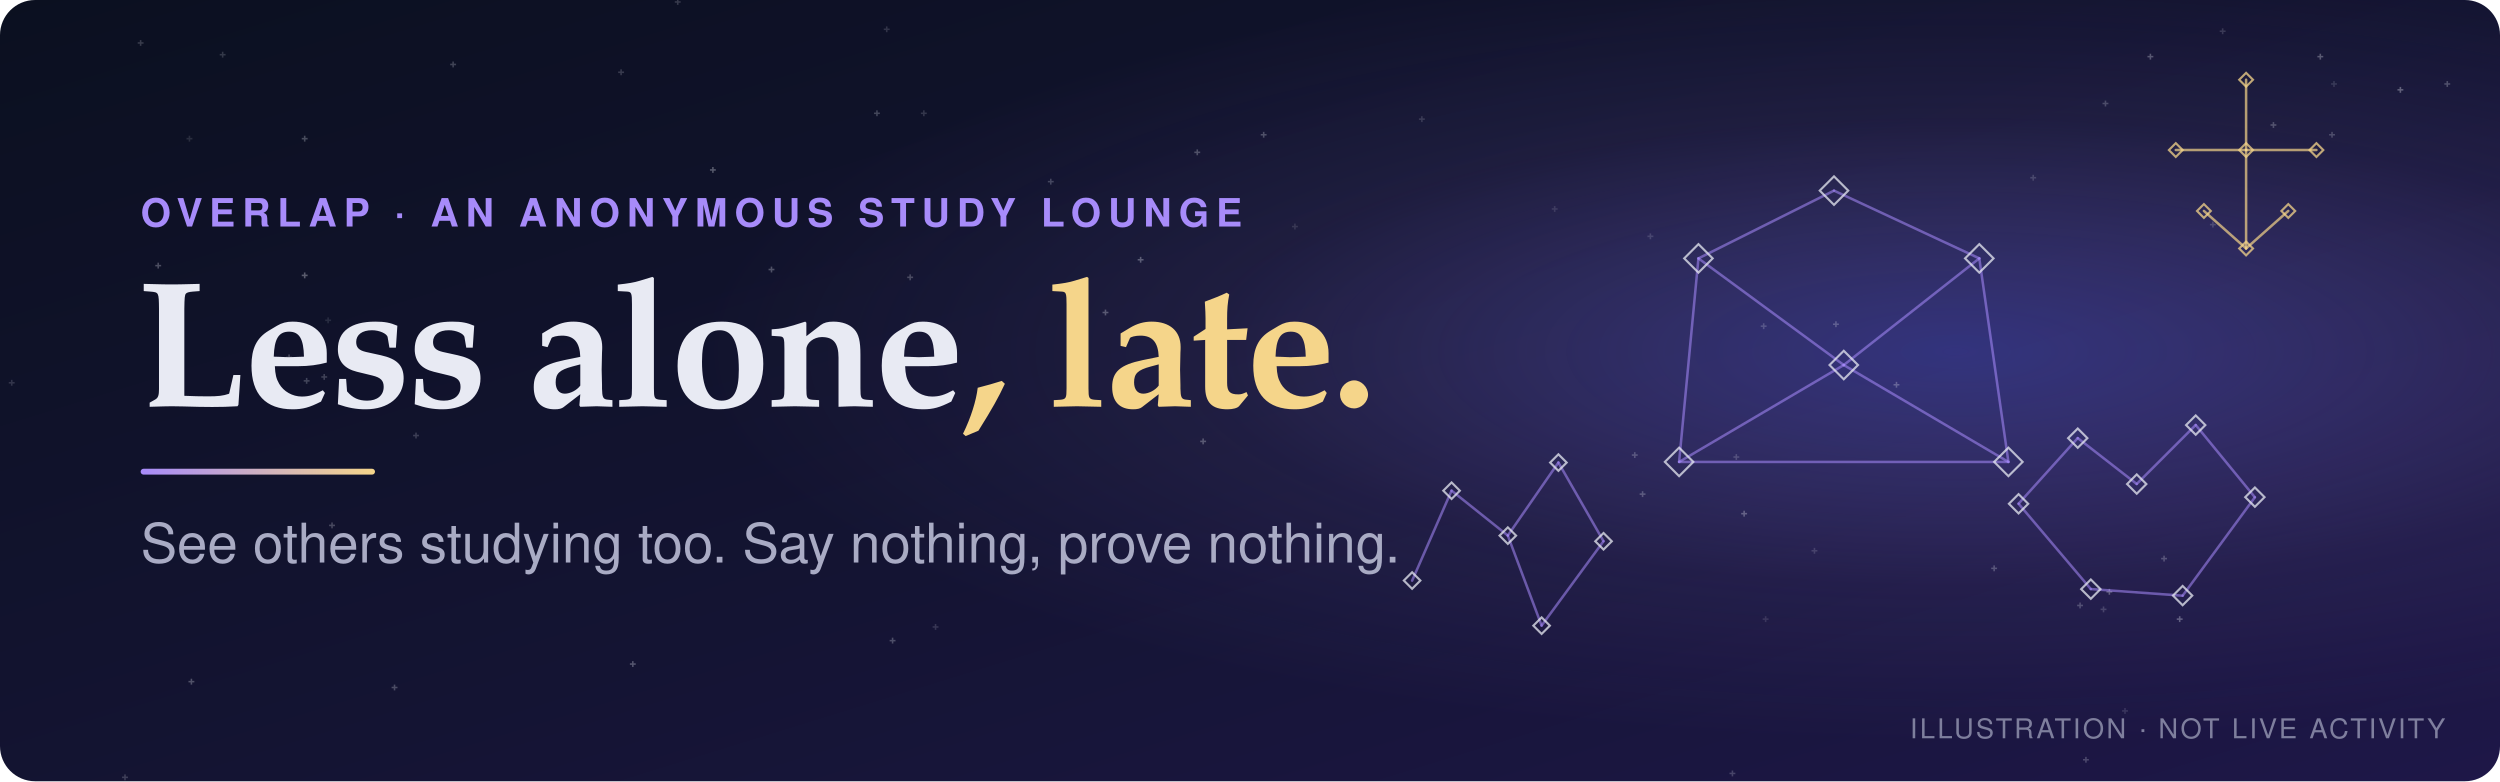
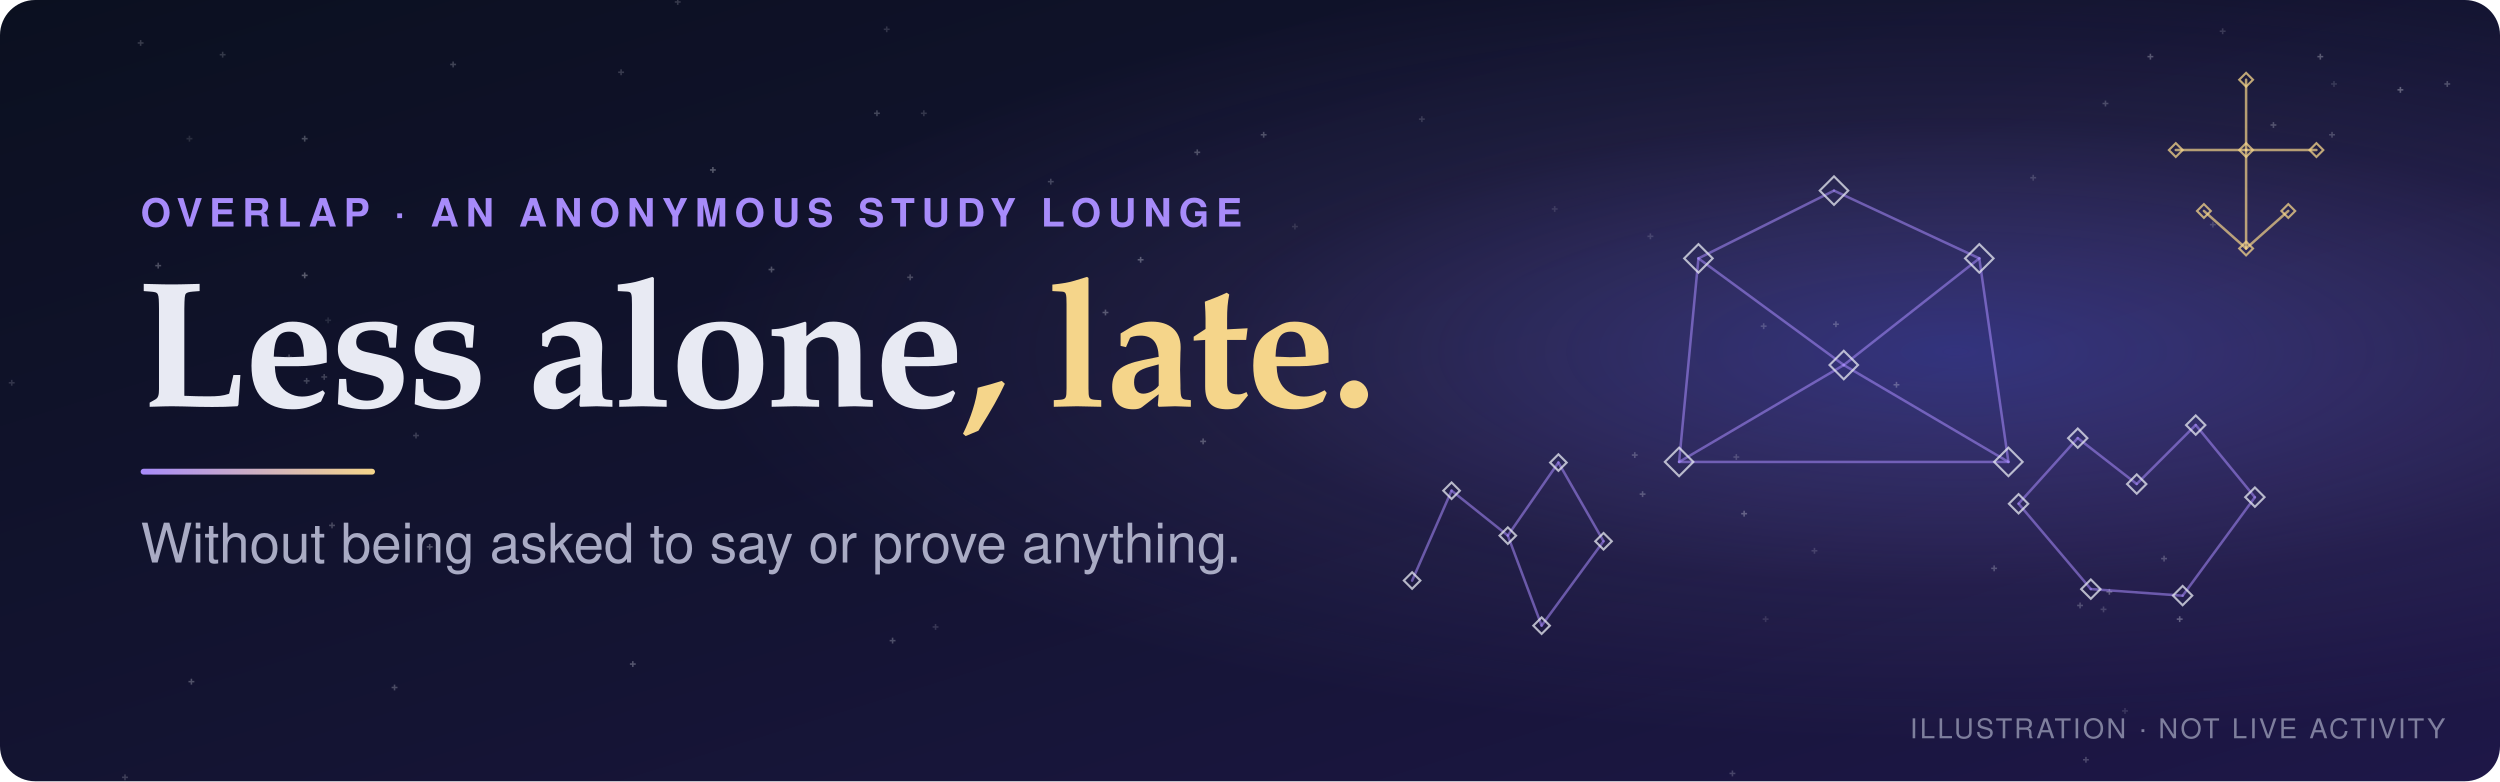
<svg xmlns="http://www.w3.org/2000/svg" viewBox="0 0 1280 400" width="1280" height="400" role="img" aria-labelledby="t d">
  <defs>
    <linearGradient id="bg" x1="0" y1="0" x2="1" y2="1">
      <stop offset="0" stop-color="#0B1020" />
      <stop offset=".55" stop-color="#141433" />
      <stop offset="1" stop-color="#1E1748" />
    </linearGradient>
    <radialGradient id="glow" cx=".78" cy=".45" r=".5">
      <stop offset="0" stop-color="#6366F1" stop-opacity=".38" />
      <stop offset=".6" stop-color="#A78BFA" stop-opacity=".08" />
      <stop offset="1" stop-color="#A78BFA" stop-opacity="0" />
    </radialGradient>
    <linearGradient id="rule" x1="0" x2="1">
      <stop offset="0" stop-color="#A78BFA" />
      <stop offset="1" stop-color="#F5D58A" />
    </linearGradient>
    <clipPath id="frame">
      <rect width="1280" height="100%" rx="18" />
    </clipPath>
  </defs>
  <style>
  .fig .edges { stroke: #A78BFA; stroke-width: 1.3; stroke-opacity: .55; fill: none; stroke-linecap: round; }
  .fig .nodes { fill: none; stroke: #E8EAF3; stroke-width: 1.1; stroke-opacity: .75; }
  .fig.warm .edges { stroke: #F5D58A; stroke-opacity: .7; }
  .fig.warm .nodes { stroke: #F5D58A; }
  @media (prefers-reduced-motion: no-preference) {
    .drift { animation: drift 18s ease-in-out infinite alternate; transform-box: fill-box; transform-origin: center; }
    .drift2 { animation: drift 24s ease-in-out -6s infinite alternate; transform-box: fill-box; transform-origin: center; }
    .pulse { animation: pulse 6s ease-in-out infinite; }
    @keyframes drift { from { transform: translate(0, 0); } to { transform: translate(6px, -4px); } }
    @keyframes pulse { 0%, 100% { opacity: .55; } 50% { opacity: 1; } }
  }
</style>
  <g clip-path="url(#frame)">
    <rect width="1280" height="400" fill="url(#bg)" />
    <rect width="1280" height="400" fill="url(#glow)" />
    <g class="dust" stroke="#E8EAF3" stroke-width="0.8">
      <path d="M940 164.5v3M938.5 166h3" stroke-opacity="0.25" />
      <path d="M232 31.5v3M230.5 33h3" stroke-opacity="0.23" />
      <path d="M98 347.5v3M96.5 349h3" stroke-opacity="0.29" />
      <path d="M1108 284.5v3M1106.5 286h3" stroke-opacity="0.25" />
      <path d="M1078 51.5v3M1076.5 53h3" stroke-opacity="0.23" />
      <path d="M1080 301.5v3M1078.5 303h3" stroke-opacity="0.33" />
      <path d="M904 315.5v3M902.5 317h3" stroke-opacity="0.13" />
      <path d="M971 195.5v3M969.5 197h3" stroke-opacity="0.28" />
      <path d="M1253 41.5v3M1251.5 43h3" stroke-opacity="0.26" />
      <path d="M202 350.5v3M200.5 352h3" stroke-opacity="0.26" />
      <path d="M81 134.5v3M79.5 136h3" stroke-opacity="0.28" />
      <path d="M114 26.5v3M112.5 28h3" stroke-opacity="0.18" />
      <path d="M473 56.5v3M471.5 58h3" stroke-opacity="0.17" />
      <path d="M72 20.5v3M70.5 22h3" stroke-opacity="0.20" />
      <path d="M97 69.5v3M95.5 71h3" stroke-opacity="0.13" />
      <path d="M365 85.5v3M363.5 87h3" stroke-opacity="0.32" />
      <path d="M845 119.5v3M843.5 121h3" stroke-opacity="0.16" />
      <path d="M613 76.5v3M611.5 78h3" stroke-opacity="0.27" />
      <path d="M887 394.5v3M885.5 396h3" stroke-opacity="0.22" />
      <path d="M170 267.5v3M168.5 269h3" stroke-opacity="0.25" />
      <path d="M466 201.5v3M464.5 203h3" stroke-opacity="0.30" />
      <path d="M1101 27.5v3M1099.5 29h3" stroke-opacity="0.30" />
      <path d="M157 193.5v3M155.5 195h3" stroke-opacity="0.23" />
      <path d="M148 181.5v3M146.5 183h3" stroke-opacity="0.25" />
      <path d="M841 251.5v3M839.5 253h3" stroke-opacity="0.26" />
      <path d="M728 59.5v3M726.5 61h3" stroke-opacity="0.16" />
      <path d="M647 67.5v3M645.5 69h3" stroke-opacity="0.27" />
      <path d="M168 162.5v3M166.5 164h3" stroke-opacity="0.12" />
      <path d="M1116 315.5v3M1114.5 317h3" stroke-opacity="0.32" />
      <path d="M663 114.5v3M661.5 116h3" stroke-opacity="0.13" />
      <path d="M1021 289.5v3M1019.5 291h3" stroke-opacity="0.26" />
      <path d="M1068 387.5v3M1066.5 389h3" stroke-opacity="0.23" />
      <path d="M395 136.5v3M393.5 138h3" stroke-opacity="0.29" />
      <path d="M1041 89.5v3M1039.5 91h3" stroke-opacity="0.18" />
      <path d="M466 140.5v3M464.5 142h3" stroke-opacity="0.25" />
      <path d="M1133 113.5v3M1131.5 115h3" stroke-opacity="0.18" />
      <path d="M324 338.5v3M322.5 340h3" stroke-opacity="0.30" />
      <path d="M584 131.5v3M582.5 133h3" stroke-opacity="0.32" />
      <path d="M616 224.5v3M614.5 226h3" stroke-opacity="0.29" />
      <path d="M156 69.5v3M154.5 71h3" stroke-opacity="0.27" />
      <path d="M1195 41.5v3M1193.5 43h3" stroke-opacity="0.15" />
      <path d="M64 396.5v3M62.5 398h3" stroke-opacity="0.20" />
      <path d="M889 232.5v3M887.5 234h3" stroke-opacity="0.20" />
      <path d="M837 231.5v3M835.5 233h3" stroke-opacity="0.24" />
      <path d="M479 319.5v3M477.5 321h3" stroke-opacity="0.16" />
      <path d="M220 278.5v3M218.5 280h3" stroke-opacity="0.32" />
      <path d="M566 158.5v3M564.5 160h3" stroke-opacity="0.30" />
      <path d="M893 261.5v3M891.5 263h3" stroke-opacity="0.31" />
      <path d="M903 165.5v3M901.5 167h3" stroke-opacity="0.21" />
      <path d="M796 105.5v3M794.5 107h3" stroke-opacity="0.13" />
      <path d="M1065 308.5v3M1063.5 310h3" stroke-opacity="0.24" />
      <path d="M538 91.5v3M536.5 93h3" stroke-opacity="0.23" />
      <path d="M213 221.5v3M211.5 223h3" stroke-opacity="0.20" />
      <path d="M318 35.5v3M316.5 37h3" stroke-opacity="0.19" />
      <path d="M454 13.5v3M452.5 15h3" stroke-opacity="0.16" />
      <path d="M156 139.5v3M154.5 141h3" stroke-opacity="0.34" />
      <path d="M1188 27.5v3M1186.5 29h3" stroke-opacity="0.31" />
      <path d="M1229 44.5v3M1227.5 46h3" stroke-opacity="0.34" />
      <path d="M1194 67.5v3M1192.5 69h3" stroke-opacity="0.23" />
      <path d="M929 280.5v3M927.5 282h3" stroke-opacity="0.16" />
      <path d="M6 194.5v3M4.5 196h3" stroke-opacity="0.16" />
      <path d="M166 191.5v3M164.5 193h3" stroke-opacity="0.22" />
      <path d="M1088 362.5v3M1086.5 364h3" stroke-opacity="0.14" />
      <path d="M457 326.5v3M455.5 328h3" stroke-opacity="0.27" />
      <path d="M408 169.5v3M406.5 171h3" stroke-opacity="0.22" />
      <path d="M1077 310.5v3M1075.5 312h3" stroke-opacity="0.19" />
      <path d="M1138 14.5v3M1136.5 16h3" stroke-opacity="0.17" />
      <path d="M347 -0.5v3M345.5 1h3" stroke-opacity="0.19" />
      <path d="M449 56.5v3M447.5 58h3" stroke-opacity="0.24" />
      <path d="M1164 62.5v3M1162.5 64h3" stroke-opacity="0.26" />
    </g>
    <g class="drift">
      <g class="fig ">
        <g class="edges">
          <line x1="859.7" y1="236.5" x2="869.6" y2="132.3" />
          <line x1="869.6" y1="132.3" x2="939.0" y2="97.6" />
          <line x1="939.0" y1="97.6" x2="1013.4" y2="132.3" />
          <line x1="1013.4" y1="132.3" x2="1028.3" y2="236.5" />
          <line x1="1028.3" y1="236.5" x2="859.7" y2="236.5" />
          <line x1="869.6" y1="132.3" x2="944.0" y2="186.9" />
          <line x1="944.0" y1="186.9" x2="1013.4" y2="132.3" />
          <line x1="859.7" y1="236.5" x2="944.0" y2="186.9" />
          <line x1="944.0" y1="186.9" x2="1028.3" y2="236.5" />
        </g>
        <g class="nodes">
          <path d="M859.7 229.2l7.294 7.294l-7.294 7.294l-7.294 -7.294z" />
          <path d="M869.6 125.0l7.294 7.294l-7.294 7.294l-7.294 -7.294z" />
          <path d="M939.0 90.3l7.294 7.294l-7.294 7.294l-7.294 -7.294z" />
          <path d="M1013.4 125.0l7.294 7.294l-7.294 7.294l-7.294 -7.294z" />
          <path d="M1028.3 229.2l7.294 7.294l-7.294 7.294l-7.294 -7.294z" />
          <path d="M944.0 179.6l7.294 7.294l-7.294 7.294l-7.294 -7.294z" />
        </g>
      </g>
    </g>
    <g class="drift2">
      <g class="fig ">
        <g class="edges">
          <line x1="1033.5" y1="257.9" x2="1063.8" y2="224.3" />
          <line x1="1063.8" y1="224.3" x2="1094.0" y2="247.8" />
          <line x1="1094.0" y1="247.8" x2="1124.2" y2="217.6" />
          <line x1="1124.2" y1="217.6" x2="1154.5" y2="254.6" />
          <line x1="1154.5" y1="254.6" x2="1117.5" y2="305.0" />
          <line x1="1117.5" y1="305.0" x2="1070.5" y2="301.6" />
          <line x1="1070.5" y1="301.6" x2="1033.5" y2="257.9" />
        </g>
        <g class="nodes">
          <path d="M1033.5 253.0l4.941 4.941l-4.941 4.941l-4.941 -4.941z" />
          <path d="M1063.8 219.4l4.941 4.941l-4.941 4.941l-4.941 -4.941z" />
          <path d="M1094.0 242.9l4.941 4.941l-4.941 4.941l-4.941 -4.941z" />
          <path d="M1124.2 212.7l4.941 4.941l-4.941 4.941l-4.941 -4.941z" />
          <path d="M1154.5 249.6l4.941 4.941l-4.941 4.941l-4.941 -4.941z" />
          <path d="M1117.5 300.0l4.941 4.941l-4.941 4.941l-4.941 -4.941z" />
          <path d="M1070.5 296.7l4.941 4.941l-4.941 4.941l-4.941 -4.941z" />
        </g>
      </g>
      <g class="fig ">
        <g class="edges">
          <line x1="723.0" y1="297.3" x2="743.2" y2="251.2" />
          <line x1="743.2" y1="251.2" x2="772.0" y2="274.2" />
          <line x1="772.0" y1="274.2" x2="797.9" y2="236.8" />
          <line x1="797.9" y1="236.8" x2="821.0" y2="277.1" />
          <line x1="821.0" y1="277.1" x2="789.3" y2="320.3" />
          <line x1="789.3" y1="320.3" x2="772.0" y2="274.2" />
        </g>
        <g class="nodes">
          <path d="M723.0 293.0l4.235 4.235l-4.235 4.235l-4.235 -4.235z" />
          <path d="M743.2 247.0l4.235 4.235l-4.235 4.235l-4.235 -4.235z" />
          <path d="M772.0 270.0l4.235 4.235l-4.235 4.235l-4.235 -4.235z" />
          <path d="M797.9 232.6l4.235 4.235l-4.235 4.235l-4.235 -4.235z" />
          <path d="M821.0 272.9l4.235 4.235l-4.235 4.235l-4.235 -4.235z" />
          <path d="M789.3 316.1l4.235 4.235l-4.235 4.235l-4.235 -4.235z" />
        </g>
      </g>
    </g>
    <g class="pulse">
      <g class="fig warm">
        <g class="edges">
          <line x1="1150.0" y1="40.8" x2="1150.0" y2="76.8" />
          <line x1="1150.0" y1="76.8" x2="1150.0" y2="127.2" />
          <line x1="1114.0" y1="76.8" x2="1150.0" y2="76.8" />
          <line x1="1150.0" y1="76.8" x2="1186.0" y2="76.8" />
          <line x1="1128.4" y1="108.0" x2="1150.0" y2="127.2" />
          <line x1="1150.0" y1="127.2" x2="1171.6" y2="108.0" />
        </g>
        <g class="nodes">
          <path d="M1150.0 37.3l3.529 3.529l-3.529 3.529l-3.529 -3.529z" />
          <path d="M1150.0 123.7l3.529 3.529l-3.529 3.529l-3.529 -3.529z" />
          <path d="M1114.0 73.3l3.529 3.529l-3.529 3.529l-3.529 -3.529z" />
          <path d="M1186.0 73.3l3.529 3.529l-3.529 3.529l-3.529 -3.529z" />
          <path d="M1150.0 73.3l3.529 3.529l-3.529 3.529l-3.529 -3.529z" />
          <path d="M1128.4 104.5l3.529 3.529l-3.529 3.529l-3.529 -3.529z" />
          <path d="M1171.6 104.5l3.529 3.529l-3.529 3.529l-3.529 -3.529z" />
        </g>
      </g>
    </g>
    <text x="72" y="116" fill="#A78BFA" font-family="-apple-system, BlinkMacSystemFont, 'Segoe UI', Helvetica, Arial, sans-serif" font-size="20" font-weight="600" letter-spacing="3.6">OVERLAP · AN ANONYMOUS STUDY LOUNGE</text>
    <text x="70" y="208" fill="#E8EAF3" font-family="'Palatino Linotype', Palatino, 'Book Antiqua', Georgia, serif" font-size="92" font-weight="700" letter-spacing="-1.5">Less alone<tspan fill="#F5D58A">, late.</tspan>
    </text>
    <rect x="72" y="240" width="120" height="3" rx="1.5" fill="url(#rule)" />
-     <text x="72" y="288" fill="#A9ABC4" font-family="-apple-system, BlinkMacSystemFont, 'Segoe UI', Helvetica, Arial, sans-serif" font-size="28">See others studying too. Say nothing, prove nothing.</text>
+     <text x="72" y="288" fill="#A9ABC4" font-family="-apple-system, BlinkMacSystemFont, 'Segoe UI', Helvetica, Arial, sans-serif" font-size="28">Without being asked to say or prove anything.</text>
    <text x="1252" y="378" text-anchor="end" fill="#A9ABC4" fill-opacity=".7" font-family="-apple-system, BlinkMacSystemFont, 'Segoe UI', Helvetica, Arial, sans-serif" font-size="14" letter-spacing="1.2">ILLUSTRATION · NOT LIVE ACTIVITY</text>
  </g>
</svg>
